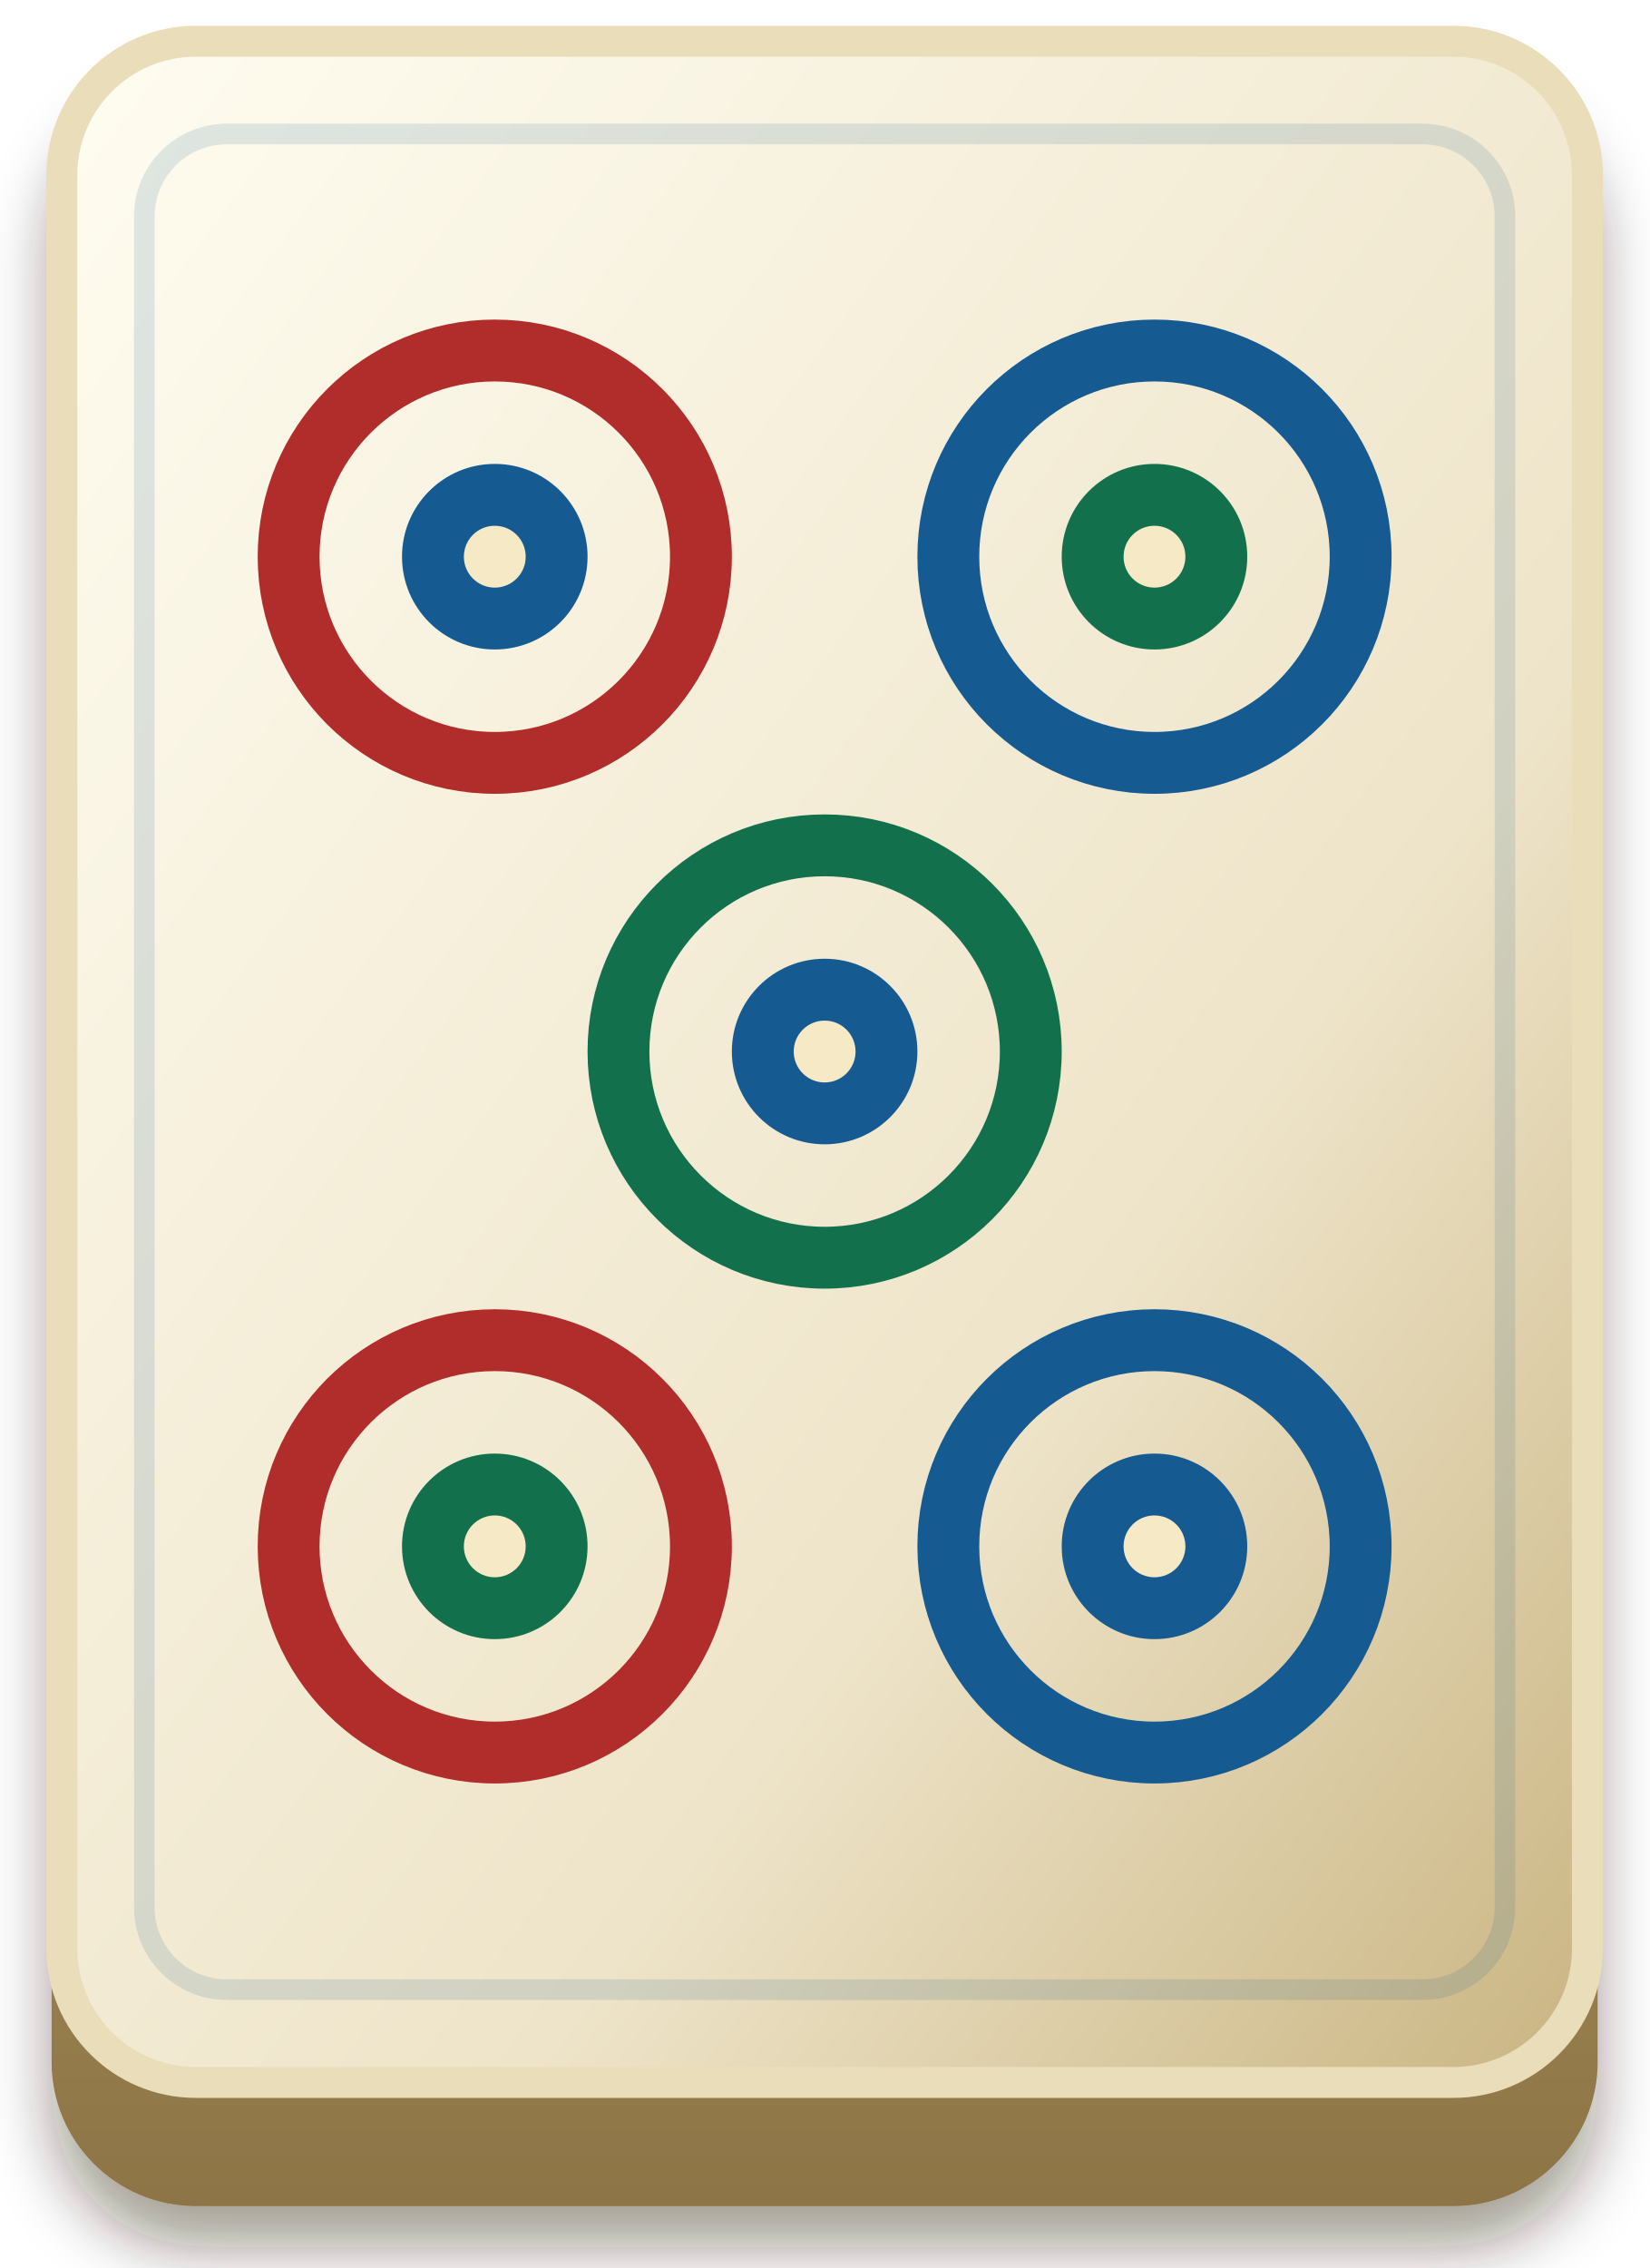
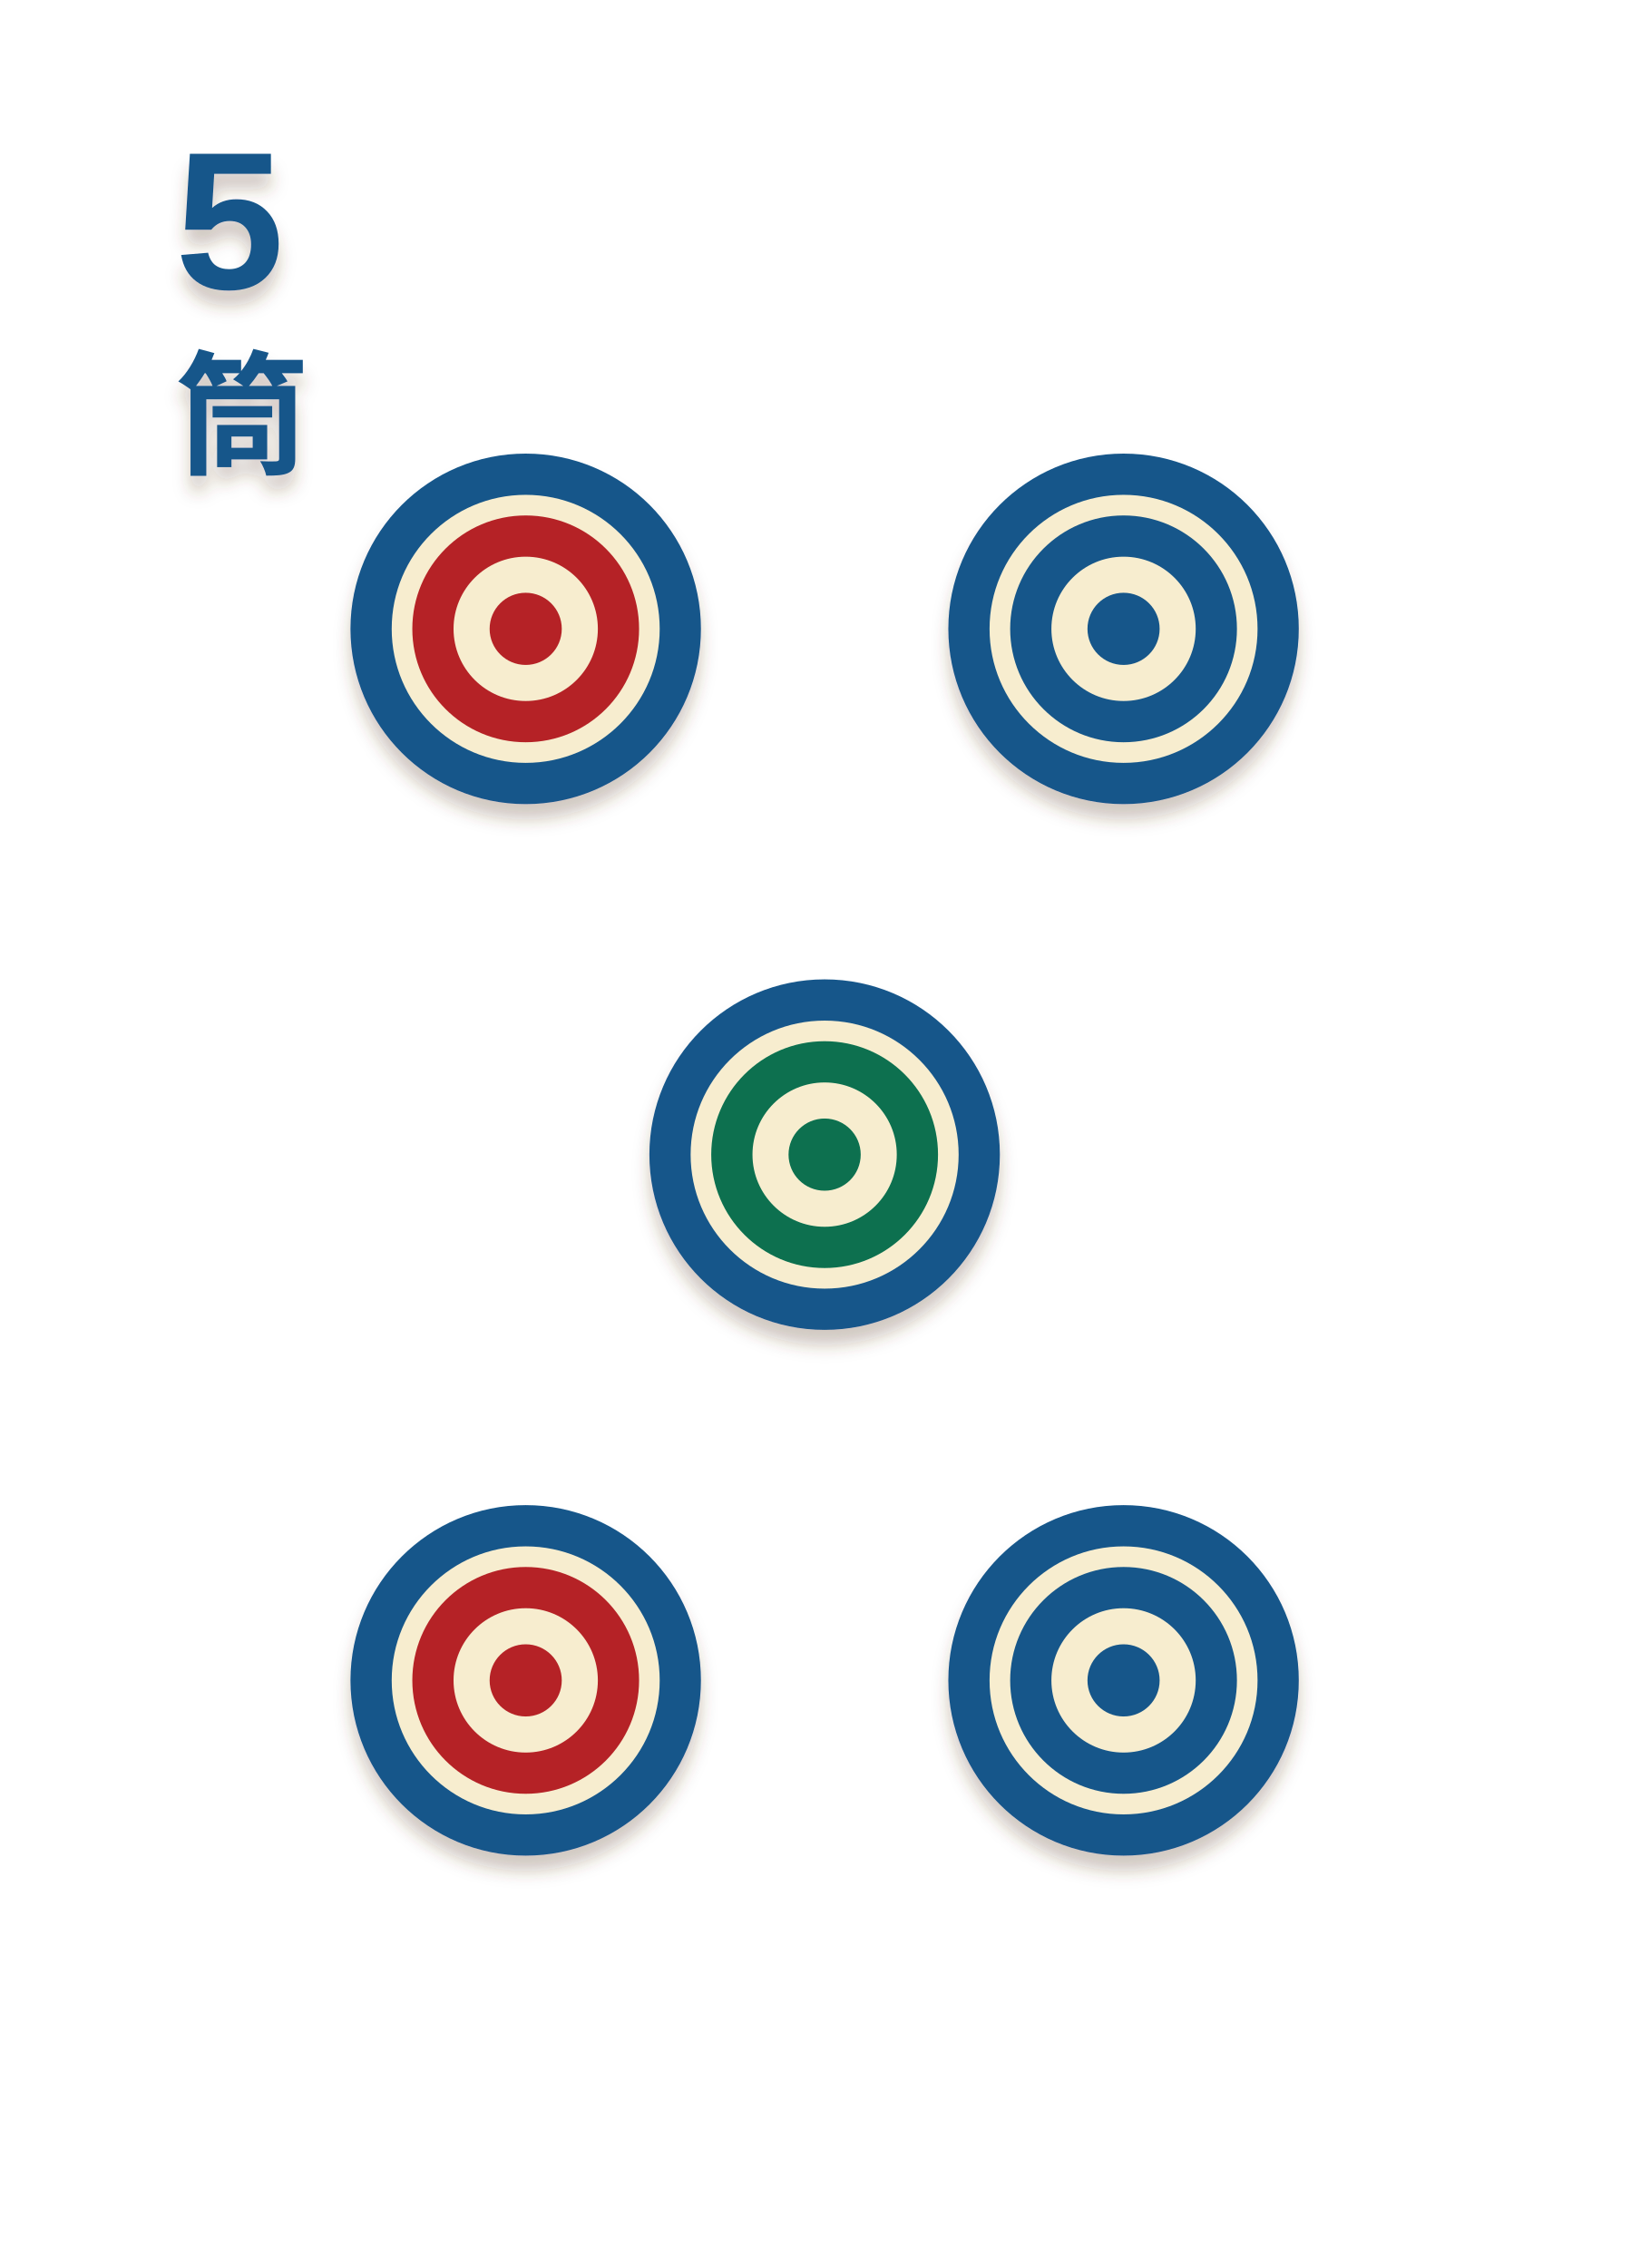
<svg xmlns="http://www.w3.org/2000/svg" viewBox="0 0 160 220">
  <defs>
-     <linearGradient id="ivory" x1="0" y1="0" x2="1" y2="1">
-       <stop stop-color="#fffdf1" />
-       <stop offset=".65" stop-color="#eee4c9" />
-       <stop offset="1" stop-color="#c9b481" />
-     </linearGradient>
-     <linearGradient id="edge" x1="0" y1="0" x2="0" y2="1">
-       <stop stop-color="#d8c797" />
-       <stop offset="1" stop-color="#8e7546" />
-     </linearGradient>
-     <filter id="shadow">
-       <feDropShadow dx="0" dy="4" stdDeviation="3" flood-color="#24170b" flood-opacity=".42" />
+     <filter id="soft">
+       <feDropShadow dx="0" dy="1.5" stdDeviation=".8" flood-color="#5b3b1c" flood-opacity=".28" />
    </filter>
  </defs>
-   <rect x="5" y="6" width="150" height="208" rx="14" fill="url(#edge)" filter="url(#shadow)" />
-   <rect x="6" y="4" width="148" height="198" rx="13" fill="url(#ivory)" stroke="#e9ddba" stroke-width="3" />
-   <rect x="14" y="13" width="132" height="180" rx="8" fill="none" stroke="#155a91" stroke-opacity=".13" stroke-width="2" />
-   <g transform="translate(48 54)">
-     <circle r="20" fill="none" stroke="#b02d2b" stroke-width="6" />
-     <circle r="9" fill="#155a91" />
-     <circle r="3" fill="#f6e9c5" />
-   </g>
-   <g transform="translate(112 54)">
-     <circle r="20" fill="none" stroke="#155a91" stroke-width="6" />
-     <circle r="9" fill="#13704d" />
-     <circle r="3" fill="#f6e9c5" />
-   </g>
-   <g transform="translate(80 102)">
-     <circle r="20" fill="none" stroke="#13704d" stroke-width="6" />
-     <circle r="9" fill="#155a91" />
-     <circle r="3" fill="#f6e9c5" />
-   </g>
-   <g transform="translate(48 150)">
-     <circle r="20" fill="none" stroke="#b02d2b" stroke-width="6" />
-     <circle r="9" fill="#13704d" />
-     <circle r="3" fill="#f6e9c5" />
-   </g>
-   <g transform="translate(112 150)">
-     <circle r="20" fill="none" stroke="#155a91" stroke-width="6" />
-     <circle r="9" fill="#155a91" />
-     <circle r="3" fill="#f6e9c5" />
+   <g filter="url(#soft)">
+     <g font-family="Arial,Noto Sans TC,sans-serif" font-weight="800" fill="#15568a">
+       <text x="17" y="28" font-size="19">5</text>
+       <text x="17" y="45" font-size="13">筒</text>
+     </g>
+     <g transform="translate(51 61) scale(1)">
+       <circle r="15" fill="#f7edcf" stroke="#15568a" stroke-width="4" />
+       <circle r="9" fill="none" stroke="#b52227" stroke-width="4" />
+       <circle r="3.5" fill="#b52227" />
+     </g>
+     <g transform="translate(109 61) scale(1)">
+       <circle r="15" fill="#f7edcf" stroke="#15568a" stroke-width="4" />
+       <circle r="9" fill="none" stroke="#15568a" stroke-width="4" />
+       <circle r="3.5" fill="#15568a" />
+     </g>
+     <g transform="translate(80 112) scale(1)">
+       <circle r="15" fill="#f7edcf" stroke="#15568a" stroke-width="4" />
+       <circle r="9" fill="none" stroke="#08704f" stroke-width="4" />
+       <circle r="3.5" fill="#08704f" />
+     </g>
+     <g transform="translate(51 163) scale(1)">
+       <circle r="15" fill="#f7edcf" stroke="#15568a" stroke-width="4" />
+       <circle r="9" fill="none" stroke="#b52227" stroke-width="4" />
+       <circle r="3.5" fill="#b52227" />
+     </g>
+     <g transform="translate(109 163) scale(1)">
+       <circle r="15" fill="#f7edcf" stroke="#15568a" stroke-width="4" />
+       <circle r="9" fill="none" stroke="#15568a" stroke-width="4" />
+       <circle r="3.5" fill="#15568a" />
+     </g>
  </g>
</svg>
